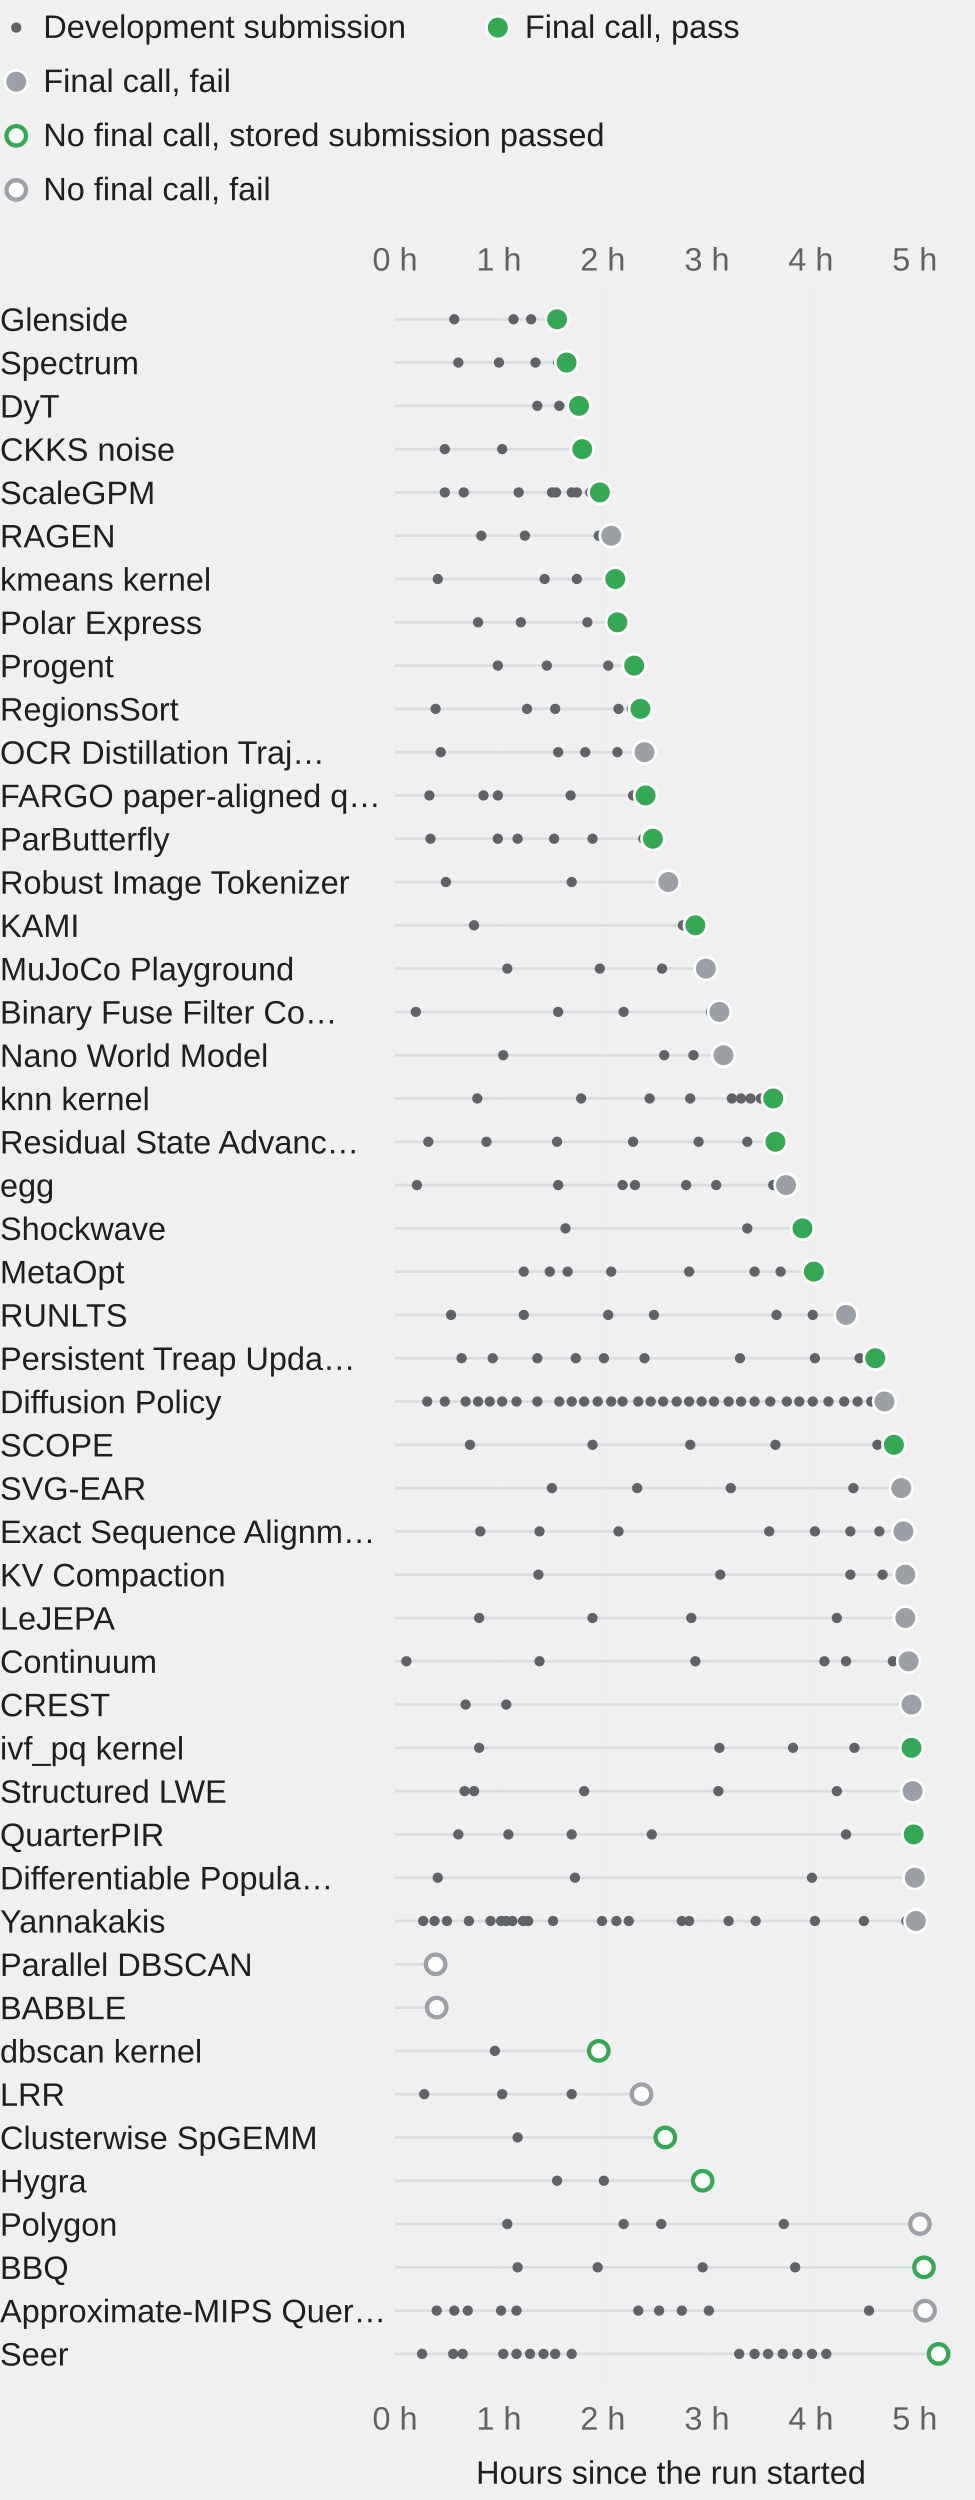
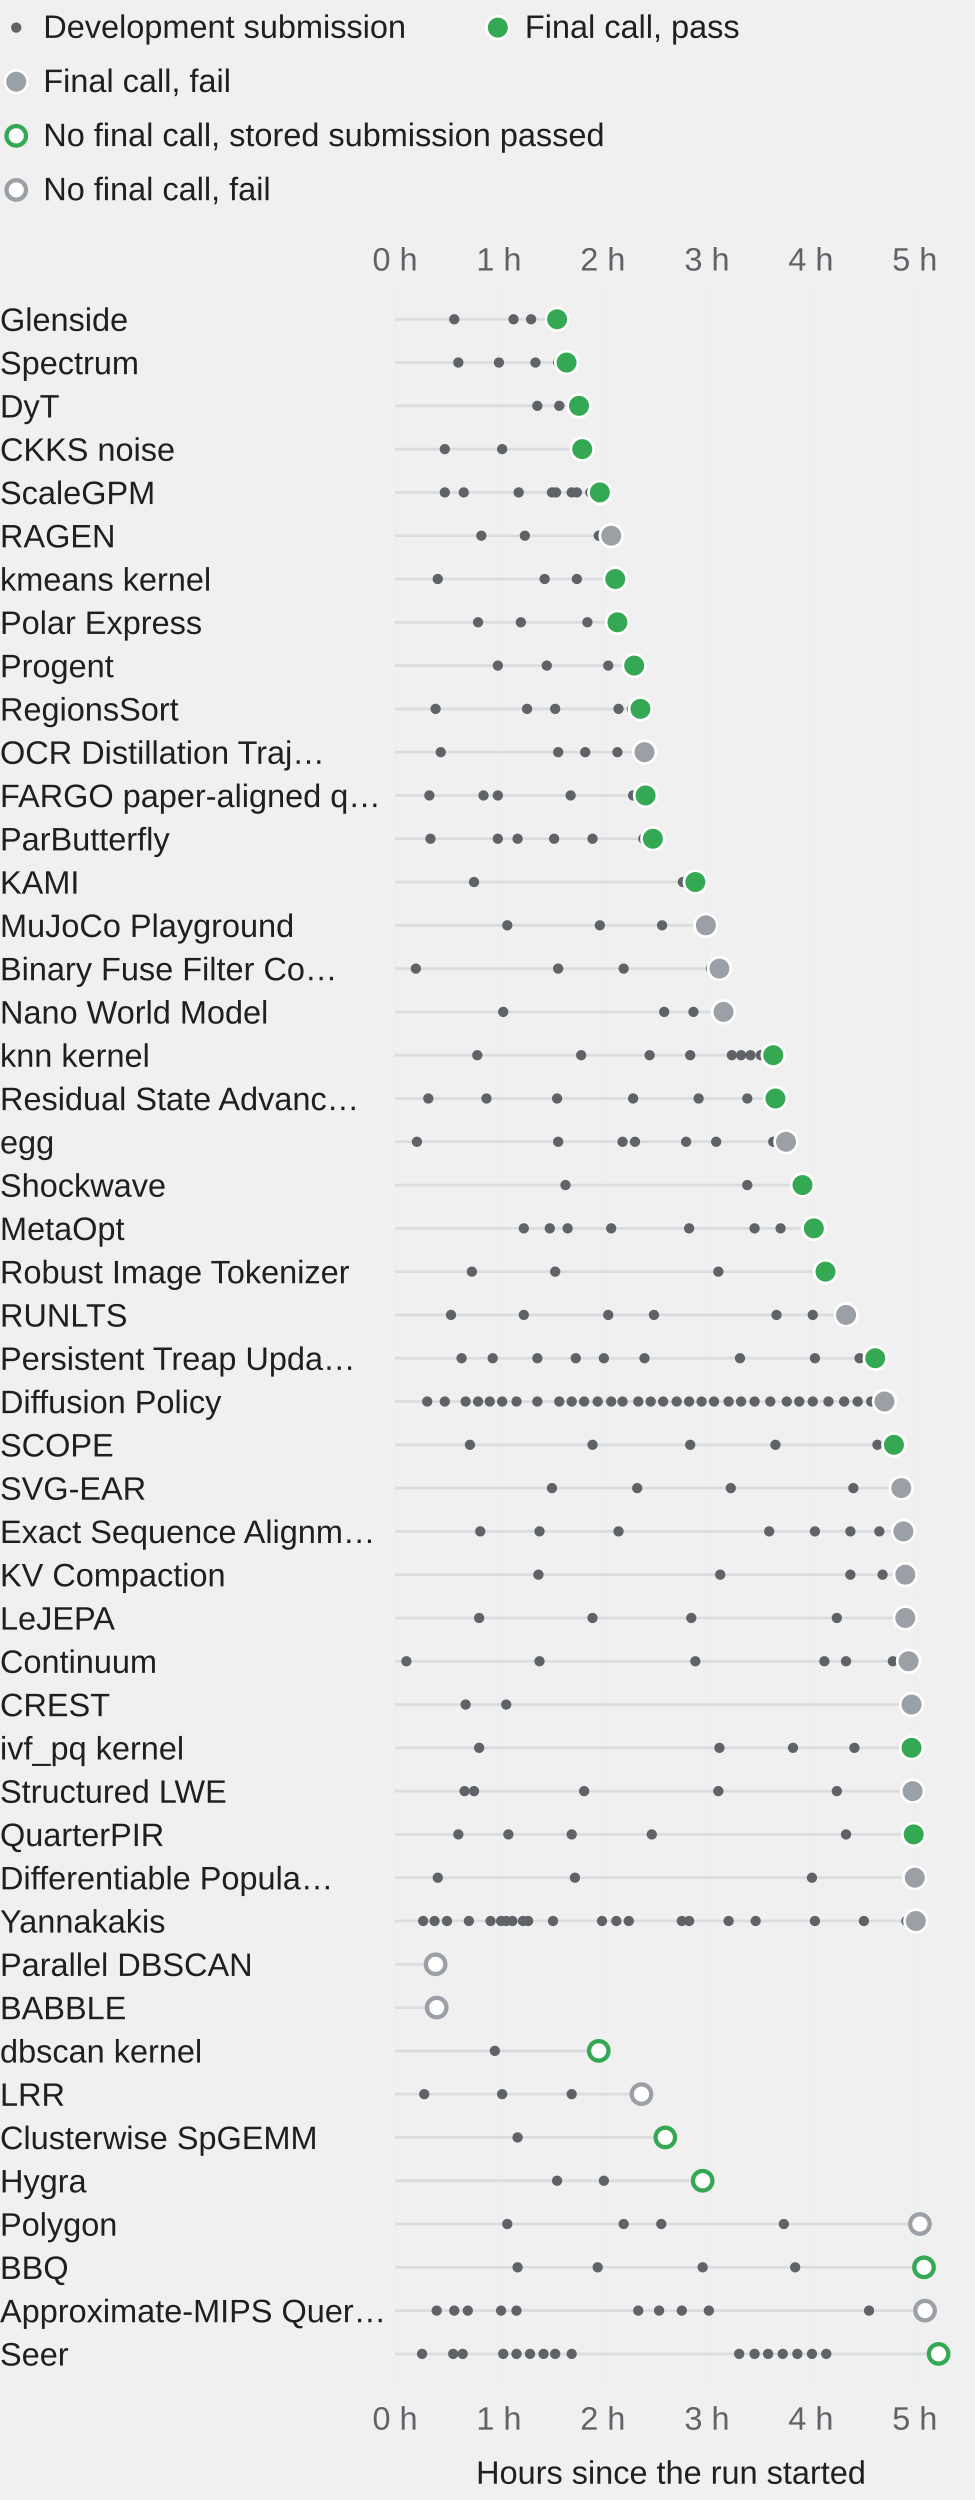
- <svg xmlns="http://www.w3.org/2000/svg" class="narrow" viewBox="0 0 360 924" font-family="'Hanken Grotesk', 'Helvetica Neue', Arial, sans-serif" role="img" aria-label="Gemini 4 Carbon, one row per task, by hour of the final call: Glenside: 4 development submissions, final call at 1.6 h, passes; Spectrum: 4 development submissions, final call at 1.6 h, passes; DyT: 2 development submissions, final call at 1.8 h, passes; CKKS noise: 3 development submissions, final call at 1.8 h, passes; ScaleGPM: 8 development submissions, final call at 2.0 h, passes; RAGEN: 3 development submissions, final call at 2.1 h, fails; kmeans kernel: 4 development submissions, final call at 2.1 h, passes; Polar Express: 4 development submissions, final call at 2.1 h, passes; Progent: 3 development submissions, final call at 2.3 h, passes; RegionsSort: 5 development submissions, final call at 2.4 h, passes; OCR Distillation Trajectory Sampling: 4 development submissions, final call at 2.4 h, fails; FARGO paper-aligned query core: 5 development submissions, final call at 2.4 h, passes; ParButterfly: 6 development submissions, final call at 2.5 h, passes; Robust Image Tokenizer: 2 development submissions, final call at 2.6 h, fails; KAMI: 2 development submissions, final call at 2.9 h, passes; MuJoCo Playground: 3 development submissions, final call at 3.0 h, fails; Binary Fuse Filter Construction and Lookup: 4 development submissions, final call at 3.1 h, fails; Nano World Model: 3 development submissions, final call at 3.2 h, fails; knn kernel: 9 development submissions, final call at 3.6 h, passes; Residual State Advancement: 6 development submissions, final call at 3.7 h, passes; egg: 7 development submissions, final call at 3.8 h, fails; Shockwave: 3 development submissions, final call at 3.9 h, passes; MetaOpt: 7 development submissions, final call at 4.0 h, passes; RUNLTS: 6 development submissions, final call at 4.3 h, fails; Persistent Treap Update Engine: 9 development submissions, final call at 4.6 h, passes; Diffusion Policy: 32 development submissions, final call at 4.7 h, fails; SCOPE: 5 development submissions, final call at 4.8 h, passes; SVG-EAR: 4 development submissions, final call at 4.9 h, fails; Exact Sequence Alignment: 7 development submissions, final call at 4.9 h, fails; KV Compaction: 4 development submissions, final call at 4.9 h, fails; LeJEPA: 4 development submissions, final call at 4.9 h, fails; Continuum: 6 development submissions, final call at 4.9 h, fails; CREST: 2 development submissions, final call at 5.0 h, fails; ivf_pq kernel: 4 development submissions, final call at 5.0 h, passes; Structured LWE: 6 development submissions, final call at 5.0 h, fails; QuarterPIR: 6 development submissions, final call at 5.0 h, passes; Differentiable Population Statistics: 3 development submissions, final call at 5.0 h, fails; Yannakakis: 21 development submissions, final call at 5.0 h, fails; Parallel DBSCAN: 0 development submissions, no final call, ended at 0.4 h, fails; BABBLE: 0 development submissions, no final call, ended at 0.4 h, fails; dbscan kernel: 1 development submissions, no final call, ended at 2.0 h, passes; LRR: 3 development submissions, no final call, ended at 2.4 h, fails; Clusterwise SpGEMM: 1 development submissions, no final call, ended at 2.6 h, passes; Hygra: 2 development submissions, no final call, ended at 3.0 h, passes; Polygon: 4 development submissions, no final call, ended at 5.0 h, fails; BBQ: 4 development submissions, no final call, ended at 5.1 h, passes; Approximate-MIPS Query Stopping: 10 development submissions, no final call, ended at 5.1 h, fails; Seer: 16 development submissions, no final call, ended at 5.2 h, passes.">
+ <svg xmlns="http://www.w3.org/2000/svg" class="narrow" viewBox="0 0 360 924" font-family="'Hanken Grotesk', 'Helvetica Neue', Arial, sans-serif" role="img" aria-label="Gemini 4 Carbon, one row per task, by hour of the final call: Glenside: 4 development submissions, final call at 1.6 h, passes; Spectrum: 4 development submissions, final call at 1.6 h, passes; DyT: 2 development submissions, final call at 1.8 h, passes; CKKS noise: 3 development submissions, final call at 1.8 h, passes; ScaleGPM: 8 development submissions, final call at 2.0 h, passes; RAGEN: 3 development submissions, final call at 2.1 h, fails; kmeans kernel: 4 development submissions, final call at 2.1 h, passes; Polar Express: 4 development submissions, final call at 2.1 h, passes; Progent: 3 development submissions, final call at 2.3 h, passes; RegionsSort: 5 development submissions, final call at 2.4 h, passes; OCR Distillation Trajectory Sampling: 4 development submissions, final call at 2.4 h, fails; FARGO paper-aligned query core: 5 development submissions, final call at 2.4 h, passes; ParButterfly: 6 development submissions, final call at 2.5 h, passes; KAMI: 2 development submissions, final call at 2.9 h, passes; MuJoCo Playground: 3 development submissions, final call at 3.0 h, fails; Binary Fuse Filter Construction and Lookup: 4 development submissions, final call at 3.1 h, fails; Nano World Model: 3 development submissions, final call at 3.2 h, fails; knn kernel: 9 development submissions, final call at 3.6 h, passes; Residual State Advancement: 6 development submissions, final call at 3.7 h, passes; egg: 7 development submissions, final call at 3.8 h, fails; Shockwave: 3 development submissions, final call at 3.9 h, passes; MetaOpt: 7 development submissions, final call at 4.0 h, passes; Robust Image Tokenizer: 3 development submissions, final call at 4.1 h, passes; RUNLTS: 6 development submissions, final call at 4.3 h, fails; Persistent Treap Update Engine: 9 development submissions, final call at 4.6 h, passes; Diffusion Policy: 32 development submissions, final call at 4.7 h, fails; SCOPE: 5 development submissions, final call at 4.8 h, passes; SVG-EAR: 4 development submissions, final call at 4.9 h, fails; Exact Sequence Alignment: 7 development submissions, final call at 4.9 h, fails; KV Compaction: 4 development submissions, final call at 4.9 h, fails; LeJEPA: 4 development submissions, final call at 4.9 h, fails; Continuum: 6 development submissions, final call at 4.9 h, fails; CREST: 2 development submissions, final call at 5.0 h, fails; ivf_pq kernel: 4 development submissions, final call at 5.0 h, passes; Structured LWE: 6 development submissions, final call at 5.0 h, fails; QuarterPIR: 6 development submissions, final call at 5.0 h, passes; Differentiable Population Statistics: 3 development submissions, final call at 5.0 h, fails; Yannakakis: 21 development submissions, final call at 5.0 h, fails; Parallel DBSCAN: 0 development submissions, no final call, ended at 0.4 h, fails; BABBLE: 0 development submissions, no final call, ended at 0.4 h, fails; dbscan kernel: 1 development submissions, no final call, ended at 2.0 h, passes; LRR: 3 development submissions, no final call, ended at 2.4 h, fails; Clusterwise SpGEMM: 1 development submissions, no final call, ended at 2.6 h, passes; Hygra: 2 development submissions, no final call, ended at 3.0 h, passes; Polygon: 4 development submissions, no final call, ended at 5.0 h, fails; BBQ: 4 development submissions, no final call, ended at 5.1 h, passes; Approximate-MIPS Query Stopping: 10 development submissions, no final call, ended at 5.1 h, fails; Seer: 16 development submissions, no final call, ended at 5.2 h, passes.">
  <circle cx="6.0" cy="10.2" r="1.9" fill="#5f6368" />
  <text x="16.0" y="14.0" font-size="12" font-weight="500" fill="#1f1f1f">Development submission</text>
  <circle cx="184.0" cy="10.2" r="4.2" fill="#34a853" stroke="#fff" stroke-width="1" />
  <text x="194.0" y="14.0" font-size="12" font-weight="500" fill="#1f1f1f">Final call, pass</text>
  <circle cx="6.0" cy="30.2" r="4.2" fill="#9aa0a6" stroke="#fff" stroke-width="1" />
  <text x="16.0" y="34.0" font-size="12" font-weight="500" fill="#1f1f1f">Final call, fail</text>
  <circle cx="6.0" cy="50.2" r="3.6" fill="#fff" stroke="#34a853" stroke-width="1.6" />
  <text x="16.0" y="54.0" font-size="12" font-weight="500" fill="#1f1f1f">No final call, stored submission passed</text>
  <circle cx="6.0" cy="70.2" r="3.6" fill="#fff" stroke="#9aa0a6" stroke-width="1.6" />
  <text x="16.0" y="74.0" font-size="12" font-weight="500" fill="#1f1f1f">No final call, fail</text>
  <line x1="146.0" x2="146.0" y1="106" y2="882" stroke="#eceff1" stroke-width="1" />
  <text x="146.0" y="100.0" font-size="12" font-weight="400" fill="#5f6368" text-anchor="middle">0 h</text>
  <text x="146.0" y="898.0" font-size="12" font-weight="400" fill="#5f6368" text-anchor="middle">0 h</text>
  <line x1="184.4" x2="184.4" y1="106" y2="882" stroke="#eceff1" stroke-width="1" />
  <text x="184.4" y="100.0" font-size="12" font-weight="400" fill="#5f6368" text-anchor="middle">1 h</text>
  <text x="184.4" y="898.0" font-size="12" font-weight="400" fill="#5f6368" text-anchor="middle">1 h</text>
  <line x1="222.8" x2="222.8" y1="106" y2="882" stroke="#eceff1" stroke-width="1" />
  <text x="222.8" y="100.0" font-size="12" font-weight="400" fill="#5f6368" text-anchor="middle">2 h</text>
  <text x="222.8" y="898.0" font-size="12" font-weight="400" fill="#5f6368" text-anchor="middle">2 h</text>
  <line x1="261.3" x2="261.3" y1="106" y2="882" stroke="#eceff1" stroke-width="1" />
  <text x="261.3" y="100.0" font-size="12" font-weight="400" fill="#5f6368" text-anchor="middle">3 h</text>
  <text x="261.3" y="898.0" font-size="12" font-weight="400" fill="#5f6368" text-anchor="middle">3 h</text>
  <line x1="299.7" x2="299.7" y1="106" y2="882" stroke="#eceff1" stroke-width="1" />
  <text x="299.7" y="100.0" font-size="12" font-weight="400" fill="#5f6368" text-anchor="middle">4 h</text>
  <text x="299.7" y="898.0" font-size="12" font-weight="400" fill="#5f6368" text-anchor="middle">4 h</text>
  <line x1="338.1" x2="338.1" y1="106" y2="882" stroke="#eceff1" stroke-width="1" />
  <text x="338.1" y="100.0" font-size="12" font-weight="400" fill="#5f6368" text-anchor="middle">5 h</text>
  <text x="338.1" y="898.0" font-size="12" font-weight="400" fill="#5f6368" text-anchor="middle">5 h</text>
  <text x="248.0" y="918.0" font-size="12" font-weight="500" fill="#1f1f1f" text-anchor="middle">Hours since the run started</text>
  <text x="0.0" y="122.3" font-size="12" font-weight="500" fill="#1f1f1f">Glenside</text>
  <line x1="146.0" x2="205.9" y1="118.0" y2="118.0" stroke="#dadce0" stroke-width="1" />
  <circle cx="167.9" cy="118.0" r="1.9" fill="#5f6368" />
  <circle cx="189.8" cy="118.0" r="1.9" fill="#5f6368" />
  <circle cx="196.3" cy="118.0" r="1.9" fill="#5f6368" />
  <circle cx="203.2" cy="118.0" r="1.9" fill="#5f6368" />
  <circle cx="205.9" cy="118.0" r="4.2" fill="#34a853" stroke="#fff" stroke-width="1" />
  <text x="0.0" y="138.3" font-size="12" font-weight="500" fill="#1f1f1f">Spectrum</text>
  <line x1="146.0" x2="209.4" y1="134.0" y2="134.0" stroke="#dadce0" stroke-width="1" />
  <circle cx="169.4" cy="134.0" r="1.9" fill="#5f6368" />
  <circle cx="184.4" cy="134.0" r="1.9" fill="#5f6368" />
  <circle cx="197.9" cy="134.0" r="1.9" fill="#5f6368" />
  <circle cx="206.3" cy="134.0" r="1.9" fill="#5f6368" />
  <circle cx="209.4" cy="134.0" r="4.2" fill="#34a853" stroke="#fff" stroke-width="1" />
  <text x="0.0" y="154.3" font-size="12" font-weight="500" fill="#1f1f1f">DyT</text>
  <line x1="146.0" x2="214.0" y1="150.0" y2="150.0" stroke="#dadce0" stroke-width="1" />
  <circle cx="198.6" cy="150.0" r="1.9" fill="#5f6368" />
  <circle cx="206.7" cy="150.0" r="1.9" fill="#5f6368" />
  <circle cx="214.0" cy="150.0" r="4.2" fill="#34a853" stroke="#fff" stroke-width="1" />
  <text x="0.0" y="170.3" font-size="12" font-weight="500" fill="#1f1f1f">CKKS noise</text>
  <line x1="146.0" x2="215.2" y1="166.0" y2="166.0" stroke="#dadce0" stroke-width="1" />
  <circle cx="164.4" cy="166.0" r="1.9" fill="#5f6368" />
  <circle cx="185.6" cy="166.0" r="1.9" fill="#5f6368" />
  <circle cx="212.8" cy="166.0" r="1.9" fill="#5f6368" />
  <circle cx="215.2" cy="166.0" r="4.2" fill="#34a853" stroke="#fff" stroke-width="1" />
  <text x="0.0" y="186.3" font-size="12" font-weight="500" fill="#1f1f1f">ScaleGPM</text>
  <line x1="146.0" x2="221.7" y1="182.0" y2="182.0" stroke="#dadce0" stroke-width="1" />
  <circle cx="164.4" cy="182.0" r="1.9" fill="#5f6368" />
  <circle cx="171.4" cy="182.0" r="1.9" fill="#5f6368" />
  <circle cx="191.7" cy="182.0" r="1.9" fill="#5f6368" />
  <circle cx="204.0" cy="182.0" r="1.9" fill="#5f6368" />
  <circle cx="205.5" cy="182.0" r="1.9" fill="#5f6368" />
  <circle cx="211.3" cy="182.0" r="1.9" fill="#5f6368" />
  <circle cx="213.2" cy="182.0" r="1.9" fill="#5f6368" />
  <circle cx="218.2" cy="182.0" r="1.9" fill="#5f6368" />
  <circle cx="221.7" cy="182.0" r="4.2" fill="#34a853" stroke="#fff" stroke-width="1" />
  <text x="0.0" y="202.3" font-size="12" font-weight="500" fill="#1f1f1f">RAGEN</text>
  <line x1="146.0" x2="225.9" y1="198.0" y2="198.0" stroke="#dadce0" stroke-width="1" />
  <circle cx="177.9" cy="198.0" r="1.9" fill="#5f6368" />
  <circle cx="194.0" cy="198.0" r="1.9" fill="#5f6368" />
  <circle cx="221.3" cy="198.0" r="1.9" fill="#5f6368" />
  <circle cx="225.9" cy="198.0" r="4.2" fill="#9aa0a6" stroke="#fff" stroke-width="1" />
  <text x="0.0" y="218.3" font-size="12" font-weight="500" fill="#1f1f1f">kmeans kernel</text>
  <line x1="146.0" x2="227.4" y1="214.0" y2="214.0" stroke="#dadce0" stroke-width="1" />
  <circle cx="161.8" cy="214.0" r="1.9" fill="#5f6368" />
  <circle cx="201.3" cy="214.0" r="1.9" fill="#5f6368" />
  <circle cx="213.2" cy="214.0" r="1.9" fill="#5f6368" />
  <circle cx="225.1" cy="214.0" r="1.9" fill="#5f6368" />
  <circle cx="227.4" cy="214.0" r="4.2" fill="#34a853" stroke="#fff" stroke-width="1" />
  <text x="0.0" y="234.3" font-size="12" font-weight="500" fill="#1f1f1f">Polar Express</text>
  <line x1="146.0" x2="228.2" y1="230.0" y2="230.0" stroke="#dadce0" stroke-width="1" />
  <circle cx="176.7" cy="230.0" r="1.9" fill="#5f6368" />
  <circle cx="192.5" cy="230.0" r="1.9" fill="#5f6368" />
  <circle cx="217.1" cy="230.0" r="1.9" fill="#5f6368" />
  <circle cx="226.7" cy="230.0" r="1.9" fill="#5f6368" />
  <circle cx="228.2" cy="230.0" r="4.2" fill="#34a853" stroke="#fff" stroke-width="1" />
  <text x="0.0" y="250.3" font-size="12" font-weight="500" fill="#1f1f1f">Progent</text>
  <line x1="146.0" x2="234.4" y1="246.0" y2="246.0" stroke="#dadce0" stroke-width="1" />
  <circle cx="184.0" cy="246.0" r="1.9" fill="#5f6368" />
  <circle cx="202.1" cy="246.0" r="1.9" fill="#5f6368" />
  <circle cx="224.8" cy="246.0" r="1.9" fill="#5f6368" />
  <circle cx="234.4" cy="246.0" r="4.2" fill="#34a853" stroke="#fff" stroke-width="1" />
  <text x="0.0" y="266.3" font-size="12" font-weight="500" fill="#1f1f1f">RegionsSort</text>
  <line x1="146.0" x2="236.7" y1="262.0" y2="262.0" stroke="#dadce0" stroke-width="1" />
  <circle cx="161.0" cy="262.0" r="1.9" fill="#5f6368" />
  <circle cx="194.8" cy="262.0" r="1.9" fill="#5f6368" />
  <circle cx="205.2" cy="262.0" r="1.9" fill="#5f6368" />
  <circle cx="228.6" cy="262.0" r="1.9" fill="#5f6368" />
  <circle cx="233.6" cy="262.0" r="1.9" fill="#5f6368" />
  <circle cx="236.7" cy="262.0" r="4.2" fill="#34a853" stroke="#fff" stroke-width="1" />
  <text x="0.0" y="282.3" font-size="12" font-weight="500" fill="#1f1f1f">OCR Distillation Traj…</text>
  <line x1="146.0" x2="238.2" y1="278.0" y2="278.0" stroke="#dadce0" stroke-width="1" />
  <circle cx="162.9" cy="278.0" r="1.9" fill="#5f6368" />
  <circle cx="206.3" cy="278.0" r="1.9" fill="#5f6368" />
  <circle cx="216.3" cy="278.0" r="1.9" fill="#5f6368" />
  <circle cx="228.2" cy="278.0" r="1.9" fill="#5f6368" />
  <circle cx="238.2" cy="278.0" r="4.2" fill="#9aa0a6" stroke="#fff" stroke-width="1" />
  <text x="0.0" y="298.3" font-size="12" font-weight="500" fill="#1f1f1f">FARGO paper-aligned q…</text>
  <line x1="146.0" x2="238.6" y1="294.0" y2="294.0" stroke="#dadce0" stroke-width="1" />
  <circle cx="158.7" cy="294.0" r="1.9" fill="#5f6368" />
  <circle cx="178.7" cy="294.0" r="1.9" fill="#5f6368" />
  <circle cx="184.0" cy="294.0" r="1.9" fill="#5f6368" />
  <circle cx="210.9" cy="294.0" r="1.9" fill="#5f6368" />
  <circle cx="234.0" cy="294.0" r="1.9" fill="#5f6368" />
  <circle cx="238.6" cy="294.0" r="4.2" fill="#34a853" stroke="#fff" stroke-width="1" />
  <text x="0.0" y="314.3" font-size="12" font-weight="500" fill="#1f1f1f">ParButterfly</text>
  <line x1="146.0" x2="241.3" y1="310.0" y2="310.0" stroke="#dadce0" stroke-width="1" />
  <circle cx="159.1" cy="310.0" r="1.9" fill="#5f6368" />
  <circle cx="184.0" cy="310.0" r="1.9" fill="#5f6368" />
  <circle cx="191.3" cy="310.0" r="1.9" fill="#5f6368" />
  <circle cx="204.8" cy="310.0" r="1.9" fill="#5f6368" />
  <circle cx="219.0" cy="310.0" r="1.9" fill="#5f6368" />
  <circle cx="237.8" cy="310.0" r="1.9" fill="#5f6368" />
  <circle cx="241.3" cy="310.0" r="4.2" fill="#34a853" stroke="#fff" stroke-width="1" />
-   <text x="0.0" y="330.3" font-size="12" font-weight="500" fill="#1f1f1f">Robust Image Tokenizer</text>
-   <line x1="146.0" x2="247.0" y1="326.0" y2="326.0" stroke="#dadce0" stroke-width="1" />
-   <circle cx="164.8" cy="326.0" r="1.9" fill="#5f6368" />
-   <circle cx="211.3" cy="326.0" r="1.9" fill="#5f6368" />
-   <circle cx="247.0" cy="326.0" r="4.2" fill="#9aa0a6" stroke="#fff" stroke-width="1" />
-   <text x="0.0" y="346.3" font-size="12" font-weight="500" fill="#1f1f1f">KAMI</text>
-   <line x1="146.0" x2="257.0" y1="342.0" y2="342.0" stroke="#dadce0" stroke-width="1" />
-   <circle cx="175.2" cy="342.0" r="1.9" fill="#5f6368" />
-   <circle cx="252.4" cy="342.0" r="1.9" fill="#5f6368" />
-   <circle cx="257.0" cy="342.0" r="4.2" fill="#34a853" stroke="#fff" stroke-width="1" />
-   <text x="0.0" y="362.3" font-size="12" font-weight="500" fill="#1f1f1f">MuJoCo Playground</text>
-   <line x1="146.0" x2="260.9" y1="358.0" y2="358.0" stroke="#dadce0" stroke-width="1" />
-   <circle cx="187.5" cy="358.0" r="1.9" fill="#5f6368" />
-   <circle cx="221.7" cy="358.0" r="1.9" fill="#5f6368" />
-   <circle cx="244.7" cy="358.0" r="1.9" fill="#5f6368" />
-   <circle cx="260.9" cy="358.0" r="4.2" fill="#9aa0a6" stroke="#fff" stroke-width="1" />
-   <text x="0.0" y="378.3" font-size="12" font-weight="500" fill="#1f1f1f">Binary Fuse Filter Co…</text>
-   <line x1="146.0" x2="265.9" y1="374.0" y2="374.0" stroke="#dadce0" stroke-width="1" />
-   <circle cx="153.7" cy="374.0" r="1.9" fill="#5f6368" />
-   <circle cx="206.3" cy="374.0" r="1.9" fill="#5f6368" />
-   <circle cx="230.5" cy="374.0" r="1.9" fill="#5f6368" />
-   <circle cx="262.8" cy="374.0" r="1.9" fill="#5f6368" />
-   <circle cx="265.9" cy="374.0" r="4.2" fill="#9aa0a6" stroke="#fff" stroke-width="1" />
-   <text x="0.0" y="394.3" font-size="12" font-weight="500" fill="#1f1f1f">Nano World Model</text>
-   <line x1="146.0" x2="267.4" y1="390.0" y2="390.0" stroke="#dadce0" stroke-width="1" />
-   <circle cx="186.0" cy="390.0" r="1.9" fill="#5f6368" />
-   <circle cx="245.5" cy="390.0" r="1.9" fill="#5f6368" />
-   <circle cx="256.3" cy="390.0" r="1.9" fill="#5f6368" />
-   <circle cx="267.4" cy="390.0" r="4.2" fill="#9aa0a6" stroke="#fff" stroke-width="1" />
-   <text x="0.0" y="410.3" font-size="12" font-weight="500" fill="#1f1f1f">knn kernel</text>
-   <line x1="146.0" x2="285.8" y1="406.0" y2="406.0" stroke="#dadce0" stroke-width="1" />
-   <circle cx="176.4" cy="406.0" r="1.9" fill="#5f6368" />
-   <circle cx="214.8" cy="406.0" r="1.9" fill="#5f6368" />
-   <circle cx="240.1" cy="406.0" r="1.9" fill="#5f6368" />
-   <circle cx="255.1" cy="406.0" r="1.9" fill="#5f6368" />
-   <circle cx="270.5" cy="406.0" r="1.9" fill="#5f6368" />
-   <circle cx="273.9" cy="406.0" r="1.9" fill="#5f6368" />
-   <circle cx="277.4" cy="406.0" r="1.9" fill="#5f6368" />
-   <circle cx="281.2" cy="406.0" r="1.9" fill="#5f6368" />
-   <circle cx="282.0" cy="406.0" r="1.9" fill="#5f6368" />
-   <circle cx="285.8" cy="406.0" r="4.2" fill="#34a853" stroke="#fff" stroke-width="1" />
-   <text x="0.0" y="426.3" font-size="12" font-weight="500" fill="#1f1f1f">Residual State Advanc…</text>
-   <line x1="146.0" x2="286.6" y1="422.0" y2="422.0" stroke="#dadce0" stroke-width="1" />
-   <circle cx="158.3" cy="422.0" r="1.9" fill="#5f6368" />
-   <circle cx="179.8" cy="422.0" r="1.9" fill="#5f6368" />
-   <circle cx="205.9" cy="422.0" r="1.9" fill="#5f6368" />
-   <circle cx="234.0" cy="422.0" r="1.9" fill="#5f6368" />
-   <circle cx="258.2" cy="422.0" r="1.9" fill="#5f6368" />
-   <circle cx="276.2" cy="422.0" r="1.9" fill="#5f6368" />
-   <circle cx="286.6" cy="422.0" r="4.2" fill="#34a853" stroke="#fff" stroke-width="1" />
-   <text x="0.0" y="442.3" font-size="12" font-weight="500" fill="#1f1f1f">egg</text>
-   <line x1="146.0" x2="290.5" y1="438.0" y2="438.0" stroke="#dadce0" stroke-width="1" />
-   <circle cx="154.1" cy="438.0" r="1.9" fill="#5f6368" />
-   <circle cx="206.3" cy="438.0" r="1.9" fill="#5f6368" />
-   <circle cx="230.1" cy="438.0" r="1.9" fill="#5f6368" />
-   <circle cx="234.7" cy="438.0" r="1.9" fill="#5f6368" />
-   <circle cx="253.6" cy="438.0" r="1.9" fill="#5f6368" />
-   <circle cx="264.7" cy="438.0" r="1.9" fill="#5f6368" />
-   <circle cx="285.8" cy="438.0" r="1.9" fill="#5f6368" />
-   <circle cx="290.5" cy="438.0" r="4.2" fill="#9aa0a6" stroke="#fff" stroke-width="1" />
-   <text x="0.0" y="458.3" font-size="12" font-weight="500" fill="#1f1f1f">Shockwave</text>
-   <line x1="146.0" x2="296.6" y1="454.0" y2="454.0" stroke="#dadce0" stroke-width="1" />
-   <circle cx="209.0" cy="454.0" r="1.9" fill="#5f6368" />
-   <circle cx="276.2" cy="454.0" r="1.9" fill="#5f6368" />
-   <circle cx="294.3" cy="454.0" r="1.9" fill="#5f6368" />
-   <circle cx="296.6" cy="454.0" r="4.2" fill="#34a853" stroke="#fff" stroke-width="1" />
-   <text x="0.0" y="474.3" font-size="12" font-weight="500" fill="#1f1f1f">MetaOpt</text>
-   <line x1="146.0" x2="300.8" y1="470.0" y2="470.0" stroke="#dadce0" stroke-width="1" />
-   <circle cx="193.6" cy="470.0" r="1.9" fill="#5f6368" />
-   <circle cx="203.2" cy="470.0" r="1.9" fill="#5f6368" />
-   <circle cx="209.8" cy="470.0" r="1.9" fill="#5f6368" />
-   <circle cx="225.9" cy="470.0" r="1.9" fill="#5f6368" />
-   <circle cx="254.7" cy="470.0" r="1.9" fill="#5f6368" />
-   <circle cx="278.9" cy="470.0" r="1.9" fill="#5f6368" />
-   <circle cx="288.5" cy="470.0" r="1.9" fill="#5f6368" />
-   <circle cx="300.8" cy="470.0" r="4.2" fill="#34a853" stroke="#fff" stroke-width="1" />
+   <text x="0.0" y="330.3" font-size="12" font-weight="500" fill="#1f1f1f">KAMI</text>
+   <line x1="146.0" x2="257.0" y1="326.0" y2="326.0" stroke="#dadce0" stroke-width="1" />
+   <circle cx="175.2" cy="326.0" r="1.9" fill="#5f6368" />
+   <circle cx="252.4" cy="326.0" r="1.9" fill="#5f6368" />
+   <circle cx="257.0" cy="326.0" r="4.2" fill="#34a853" stroke="#fff" stroke-width="1" />
+   <text x="0.0" y="346.3" font-size="12" font-weight="500" fill="#1f1f1f">MuJoCo Playground</text>
+   <line x1="146.0" x2="260.9" y1="342.0" y2="342.0" stroke="#dadce0" stroke-width="1" />
+   <circle cx="187.5" cy="342.0" r="1.9" fill="#5f6368" />
+   <circle cx="221.7" cy="342.0" r="1.9" fill="#5f6368" />
+   <circle cx="244.7" cy="342.0" r="1.9" fill="#5f6368" />
+   <circle cx="260.9" cy="342.0" r="4.2" fill="#9aa0a6" stroke="#fff" stroke-width="1" />
+   <text x="0.0" y="362.3" font-size="12" font-weight="500" fill="#1f1f1f">Binary Fuse Filter Co…</text>
+   <line x1="146.0" x2="265.9" y1="358.0" y2="358.0" stroke="#dadce0" stroke-width="1" />
+   <circle cx="153.7" cy="358.0" r="1.9" fill="#5f6368" />
+   <circle cx="206.3" cy="358.0" r="1.9" fill="#5f6368" />
+   <circle cx="230.5" cy="358.0" r="1.9" fill="#5f6368" />
+   <circle cx="262.8" cy="358.0" r="1.9" fill="#5f6368" />
+   <circle cx="265.9" cy="358.0" r="4.2" fill="#9aa0a6" stroke="#fff" stroke-width="1" />
+   <text x="0.0" y="378.3" font-size="12" font-weight="500" fill="#1f1f1f">Nano World Model</text>
+   <line x1="146.0" x2="267.4" y1="374.0" y2="374.0" stroke="#dadce0" stroke-width="1" />
+   <circle cx="186.0" cy="374.0" r="1.9" fill="#5f6368" />
+   <circle cx="245.5" cy="374.0" r="1.9" fill="#5f6368" />
+   <circle cx="256.3" cy="374.0" r="1.9" fill="#5f6368" />
+   <circle cx="267.4" cy="374.0" r="4.2" fill="#9aa0a6" stroke="#fff" stroke-width="1" />
+   <text x="0.0" y="394.3" font-size="12" font-weight="500" fill="#1f1f1f">knn kernel</text>
+   <line x1="146.0" x2="285.8" y1="390.0" y2="390.0" stroke="#dadce0" stroke-width="1" />
+   <circle cx="176.4" cy="390.0" r="1.9" fill="#5f6368" />
+   <circle cx="214.8" cy="390.0" r="1.9" fill="#5f6368" />
+   <circle cx="240.1" cy="390.0" r="1.9" fill="#5f6368" />
+   <circle cx="255.1" cy="390.0" r="1.9" fill="#5f6368" />
+   <circle cx="270.5" cy="390.0" r="1.9" fill="#5f6368" />
+   <circle cx="273.9" cy="390.0" r="1.9" fill="#5f6368" />
+   <circle cx="277.4" cy="390.0" r="1.9" fill="#5f6368" />
+   <circle cx="281.2" cy="390.0" r="1.9" fill="#5f6368" />
+   <circle cx="282.0" cy="390.0" r="1.9" fill="#5f6368" />
+   <circle cx="285.8" cy="390.0" r="4.2" fill="#34a853" stroke="#fff" stroke-width="1" />
+   <text x="0.0" y="410.3" font-size="12" font-weight="500" fill="#1f1f1f">Residual State Advanc…</text>
+   <line x1="146.0" x2="286.6" y1="406.0" y2="406.0" stroke="#dadce0" stroke-width="1" />
+   <circle cx="158.3" cy="406.0" r="1.9" fill="#5f6368" />
+   <circle cx="179.8" cy="406.0" r="1.9" fill="#5f6368" />
+   <circle cx="205.9" cy="406.0" r="1.9" fill="#5f6368" />
+   <circle cx="234.0" cy="406.0" r="1.9" fill="#5f6368" />
+   <circle cx="258.2" cy="406.0" r="1.9" fill="#5f6368" />
+   <circle cx="276.2" cy="406.0" r="1.9" fill="#5f6368" />
+   <circle cx="286.6" cy="406.0" r="4.2" fill="#34a853" stroke="#fff" stroke-width="1" />
+   <text x="0.0" y="426.3" font-size="12" font-weight="500" fill="#1f1f1f">egg</text>
+   <line x1="146.0" x2="290.5" y1="422.0" y2="422.0" stroke="#dadce0" stroke-width="1" />
+   <circle cx="154.1" cy="422.0" r="1.9" fill="#5f6368" />
+   <circle cx="206.3" cy="422.0" r="1.9" fill="#5f6368" />
+   <circle cx="230.1" cy="422.0" r="1.9" fill="#5f6368" />
+   <circle cx="234.7" cy="422.0" r="1.9" fill="#5f6368" />
+   <circle cx="253.6" cy="422.0" r="1.9" fill="#5f6368" />
+   <circle cx="264.7" cy="422.0" r="1.9" fill="#5f6368" />
+   <circle cx="285.8" cy="422.0" r="1.9" fill="#5f6368" />
+   <circle cx="290.5" cy="422.0" r="4.2" fill="#9aa0a6" stroke="#fff" stroke-width="1" />
+   <text x="0.0" y="442.3" font-size="12" font-weight="500" fill="#1f1f1f">Shockwave</text>
+   <line x1="146.0" x2="296.6" y1="438.0" y2="438.0" stroke="#dadce0" stroke-width="1" />
+   <circle cx="209.0" cy="438.0" r="1.9" fill="#5f6368" />
+   <circle cx="276.2" cy="438.0" r="1.9" fill="#5f6368" />
+   <circle cx="294.3" cy="438.0" r="1.9" fill="#5f6368" />
+   <circle cx="296.6" cy="438.0" r="4.2" fill="#34a853" stroke="#fff" stroke-width="1" />
+   <text x="0.0" y="458.3" font-size="12" font-weight="500" fill="#1f1f1f">MetaOpt</text>
+   <line x1="146.0" x2="300.8" y1="454.0" y2="454.0" stroke="#dadce0" stroke-width="1" />
+   <circle cx="193.6" cy="454.0" r="1.9" fill="#5f6368" />
+   <circle cx="203.2" cy="454.0" r="1.9" fill="#5f6368" />
+   <circle cx="209.8" cy="454.0" r="1.9" fill="#5f6368" />
+   <circle cx="225.9" cy="454.0" r="1.9" fill="#5f6368" />
+   <circle cx="254.7" cy="454.0" r="1.9" fill="#5f6368" />
+   <circle cx="278.9" cy="454.0" r="1.9" fill="#5f6368" />
+   <circle cx="288.5" cy="454.0" r="1.9" fill="#5f6368" />
+   <circle cx="300.8" cy="454.0" r="4.2" fill="#34a853" stroke="#fff" stroke-width="1" />
+   <text x="0.0" y="474.3" font-size="12" font-weight="500" fill="#1f1f1f">Robust Image Tokenizer</text>
+   <line x1="146.0" x2="305.1" y1="470.0" y2="470.0" stroke="#dadce0" stroke-width="1" />
+   <circle cx="174.4" cy="470.0" r="1.9" fill="#5f6368" />
+   <circle cx="205.2" cy="470.0" r="1.9" fill="#5f6368" />
+   <circle cx="265.5" cy="470.0" r="1.9" fill="#5f6368" />
+   <circle cx="305.1" cy="470.0" r="4.2" fill="#34a853" stroke="#fff" stroke-width="1" />
  <text x="0.0" y="490.3" font-size="12" font-weight="500" fill="#1f1f1f">RUNLTS</text>
  <line x1="146.0" x2="312.7" y1="486.0" y2="486.0" stroke="#dadce0" stroke-width="1" />
  <circle cx="166.7" cy="486.0" r="1.9" fill="#5f6368" />
  <circle cx="193.6" cy="486.0" r="1.9" fill="#5f6368" />
  <circle cx="224.8" cy="486.0" r="1.9" fill="#5f6368" />
  <circle cx="241.7" cy="486.0" r="1.9" fill="#5f6368" />
  <circle cx="287.0" cy="486.0" r="1.9" fill="#5f6368" />
  <circle cx="300.4" cy="486.0" r="1.9" fill="#5f6368" />
  <circle cx="312.7" cy="486.0" r="4.2" fill="#9aa0a6" stroke="#fff" stroke-width="1" />
  <text x="0.0" y="506.3" font-size="12" font-weight="500" fill="#1f1f1f">Persistent Treap Upda…</text>
  <line x1="146.0" x2="323.5" y1="502.0" y2="502.0" stroke="#dadce0" stroke-width="1" />
  <circle cx="170.6" cy="502.0" r="1.9" fill="#5f6368" />
  <circle cx="182.1" cy="502.0" r="1.9" fill="#5f6368" />
  <circle cx="198.6" cy="502.0" r="1.9" fill="#5f6368" />
  <circle cx="212.8" cy="502.0" r="1.9" fill="#5f6368" />
  <circle cx="223.2" cy="502.0" r="1.9" fill="#5f6368" />
  <circle cx="238.2" cy="502.0" r="1.9" fill="#5f6368" />
  <circle cx="273.5" cy="502.0" r="1.9" fill="#5f6368" />
  <circle cx="301.2" cy="502.0" r="1.9" fill="#5f6368" />
  <circle cx="317.7" cy="502.0" r="1.9" fill="#5f6368" />
  <circle cx="323.5" cy="502.0" r="4.2" fill="#34a853" stroke="#fff" stroke-width="1" />
  <text x="0.0" y="522.3" font-size="12" font-weight="500" fill="#1f1f1f">Diffusion Policy</text>
  <line x1="146.0" x2="326.9" y1="518.0" y2="518.0" stroke="#dadce0" stroke-width="1" />
  <circle cx="157.9" cy="518.0" r="1.9" fill="#5f6368" />
  <circle cx="164.4" cy="518.0" r="1.9" fill="#5f6368" />
  <circle cx="172.1" cy="518.0" r="1.9" fill="#5f6368" />
  <circle cx="176.7" cy="518.0" r="1.9" fill="#5f6368" />
  <circle cx="181.0" cy="518.0" r="1.9" fill="#5f6368" />
  <circle cx="185.6" cy="518.0" r="1.9" fill="#5f6368" />
  <circle cx="190.9" cy="518.0" r="1.9" fill="#5f6368" />
  <circle cx="198.6" cy="518.0" r="1.9" fill="#5f6368" />
  <circle cx="206.7" cy="518.0" r="1.9" fill="#5f6368" />
  <circle cx="211.3" cy="518.0" r="1.9" fill="#5f6368" />
  <circle cx="215.9" cy="518.0" r="1.9" fill="#5f6368" />
  <circle cx="220.9" cy="518.0" r="1.9" fill="#5f6368" />
  <circle cx="225.9" cy="518.0" r="1.9" fill="#5f6368" />
  <circle cx="230.1" cy="518.0" r="1.9" fill="#5f6368" />
  <circle cx="235.9" cy="518.0" r="1.9" fill="#5f6368" />
  <circle cx="240.5" cy="518.0" r="1.9" fill="#5f6368" />
  <circle cx="245.1" cy="518.0" r="1.9" fill="#5f6368" />
  <circle cx="250.1" cy="518.0" r="1.9" fill="#5f6368" />
  <circle cx="254.7" cy="518.0" r="1.9" fill="#5f6368" />
  <circle cx="259.3" cy="518.0" r="1.9" fill="#5f6368" />
  <circle cx="263.9" cy="518.0" r="1.9" fill="#5f6368" />
  <circle cx="269.3" cy="518.0" r="1.9" fill="#5f6368" />
  <circle cx="273.9" cy="518.0" r="1.9" fill="#5f6368" />
  <circle cx="278.9" cy="518.0" r="1.9" fill="#5f6368" />
  <circle cx="284.7" cy="518.0" r="1.9" fill="#5f6368" />
  <circle cx="290.8" cy="518.0" r="1.9" fill="#5f6368" />
  <circle cx="295.4" cy="518.0" r="1.9" fill="#5f6368" />
  <circle cx="300.4" cy="518.0" r="1.9" fill="#5f6368" />
  <circle cx="306.2" cy="518.0" r="1.9" fill="#5f6368" />
  <circle cx="312.0" cy="518.0" r="1.9" fill="#5f6368" />
  <circle cx="317.0" cy="518.0" r="1.9" fill="#5f6368" />
  <circle cx="322.0" cy="518.0" r="1.9" fill="#5f6368" />
  <circle cx="326.9" cy="518.0" r="4.2" fill="#9aa0a6" stroke="#fff" stroke-width="1" />
  <text x="0.0" y="538.3" font-size="12" font-weight="500" fill="#1f1f1f">SCOPE</text>
  <line x1="146.0" x2="330.4" y1="534.0" y2="534.0" stroke="#dadce0" stroke-width="1" />
  <circle cx="173.7" cy="534.0" r="1.9" fill="#5f6368" />
  <circle cx="219.0" cy="534.0" r="1.9" fill="#5f6368" />
  <circle cx="255.1" cy="534.0" r="1.9" fill="#5f6368" />
  <circle cx="286.6" cy="534.0" r="1.9" fill="#5f6368" />
  <circle cx="324.3" cy="534.0" r="1.9" fill="#5f6368" />
  <circle cx="330.4" cy="534.0" r="4.2" fill="#34a853" stroke="#fff" stroke-width="1" />
  <text x="0.0" y="554.3" font-size="12" font-weight="500" fill="#1f1f1f">SVG-EAR</text>
  <line x1="146.0" x2="333.1" y1="550.0" y2="550.0" stroke="#dadce0" stroke-width="1" />
  <circle cx="204.0" cy="550.0" r="1.9" fill="#5f6368" />
  <circle cx="235.5" cy="550.0" r="1.9" fill="#5f6368" />
  <circle cx="270.1" cy="550.0" r="1.9" fill="#5f6368" />
  <circle cx="315.4" cy="550.0" r="1.9" fill="#5f6368" />
  <circle cx="333.1" cy="550.0" r="4.2" fill="#9aa0a6" stroke="#fff" stroke-width="1" />
  <text x="0.0" y="570.3" font-size="12" font-weight="500" fill="#1f1f1f">Exact Sequence Alignm…</text>
  <line x1="146.0" x2="333.9" y1="566.0" y2="566.0" stroke="#dadce0" stroke-width="1" />
  <circle cx="177.5" cy="566.0" r="1.9" fill="#5f6368" />
  <circle cx="199.4" cy="566.0" r="1.9" fill="#5f6368" />
  <circle cx="228.6" cy="566.0" r="1.9" fill="#5f6368" />
  <circle cx="284.3" cy="566.0" r="1.9" fill="#5f6368" />
  <circle cx="301.2" cy="566.0" r="1.9" fill="#5f6368" />
  <circle cx="314.3" cy="566.0" r="1.9" fill="#5f6368" />
  <circle cx="325.0" cy="566.0" r="1.9" fill="#5f6368" />
  <circle cx="333.9" cy="566.0" r="4.2" fill="#9aa0a6" stroke="#fff" stroke-width="1" />
  <text x="0.0" y="586.3" font-size="12" font-weight="500" fill="#1f1f1f">KV Compaction</text>
  <line x1="146.0" x2="334.6" y1="582.0" y2="582.0" stroke="#dadce0" stroke-width="1" />
  <circle cx="199.0" cy="582.0" r="1.9" fill="#5f6368" />
  <circle cx="266.2" cy="582.0" r="1.9" fill="#5f6368" />
  <circle cx="314.3" cy="582.0" r="1.9" fill="#5f6368" />
  <circle cx="326.2" cy="582.0" r="1.9" fill="#5f6368" />
  <circle cx="334.6" cy="582.0" r="4.2" fill="#9aa0a6" stroke="#fff" stroke-width="1" />
  <text x="0.0" y="602.3" font-size="12" font-weight="500" fill="#1f1f1f">LeJEPA</text>
  <line x1="146.0" x2="334.6" y1="598.0" y2="598.0" stroke="#dadce0" stroke-width="1" />
  <circle cx="177.1" cy="598.0" r="1.9" fill="#5f6368" />
  <circle cx="219.0" cy="598.0" r="1.9" fill="#5f6368" />
  <circle cx="255.5" cy="598.0" r="1.9" fill="#5f6368" />
  <circle cx="309.3" cy="598.0" r="1.9" fill="#5f6368" />
  <circle cx="334.6" cy="598.0" r="4.2" fill="#9aa0a6" stroke="#fff" stroke-width="1" />
  <text x="0.0" y="618.3" font-size="12" font-weight="500" fill="#1f1f1f">Continuum</text>
  <line x1="146.0" x2="335.8" y1="614.0" y2="614.0" stroke="#dadce0" stroke-width="1" />
  <circle cx="150.2" cy="614.0" r="1.9" fill="#5f6368" />
  <circle cx="199.4" cy="614.0" r="1.9" fill="#5f6368" />
  <circle cx="257.0" cy="614.0" r="1.9" fill="#5f6368" />
  <circle cx="304.7" cy="614.0" r="1.9" fill="#5f6368" />
  <circle cx="312.7" cy="614.0" r="1.9" fill="#5f6368" />
  <circle cx="330.0" cy="614.0" r="1.9" fill="#5f6368" />
  <circle cx="335.8" cy="614.0" r="4.2" fill="#9aa0a6" stroke="#fff" stroke-width="1" />
  <text x="0.0" y="634.3" font-size="12" font-weight="500" fill="#1f1f1f">CREST</text>
  <line x1="146.0" x2="336.9" y1="630.0" y2="630.0" stroke="#dadce0" stroke-width="1" />
  <circle cx="172.1" cy="630.0" r="1.9" fill="#5f6368" />
  <circle cx="187.1" cy="630.0" r="1.9" fill="#5f6368" />
  <circle cx="336.9" cy="630.0" r="4.2" fill="#9aa0a6" stroke="#fff" stroke-width="1" />
  <text x="0.0" y="650.3" font-size="12" font-weight="500" fill="#1f1f1f">ivf_pq kernel</text>
  <line x1="146.0" x2="336.9" y1="646.0" y2="646.0" stroke="#dadce0" stroke-width="1" />
  <circle cx="177.1" cy="646.0" r="1.9" fill="#5f6368" />
  <circle cx="265.9" cy="646.0" r="1.9" fill="#5f6368" />
  <circle cx="293.1" cy="646.0" r="1.9" fill="#5f6368" />
  <circle cx="315.8" cy="646.0" r="1.9" fill="#5f6368" />
  <circle cx="336.9" cy="646.0" r="4.2" fill="#34a853" stroke="#fff" stroke-width="1" />
  <text x="0.0" y="666.3" font-size="12" font-weight="500" fill="#1f1f1f">Structured LWE</text>
  <line x1="146.0" x2="337.3" y1="662.0" y2="662.0" stroke="#dadce0" stroke-width="1" />
  <circle cx="171.7" cy="662.0" r="1.9" fill="#5f6368" />
  <circle cx="175.2" cy="662.0" r="1.9" fill="#5f6368" />
  <circle cx="215.9" cy="662.0" r="1.9" fill="#5f6368" />
  <circle cx="265.5" cy="662.0" r="1.9" fill="#5f6368" />
  <circle cx="309.3" cy="662.0" r="1.9" fill="#5f6368" />
  <circle cx="336.2" cy="662.0" r="1.9" fill="#5f6368" />
  <circle cx="337.3" cy="662.0" r="4.2" fill="#9aa0a6" stroke="#fff" stroke-width="1" />
  <text x="0.0" y="682.3" font-size="12" font-weight="500" fill="#1f1f1f">QuarterPIR</text>
  <line x1="146.0" x2="337.7" y1="678.0" y2="678.0" stroke="#dadce0" stroke-width="1" />
  <circle cx="169.4" cy="678.0" r="1.9" fill="#5f6368" />
  <circle cx="187.9" cy="678.0" r="1.9" fill="#5f6368" />
  <circle cx="211.3" cy="678.0" r="1.9" fill="#5f6368" />
  <circle cx="240.9" cy="678.0" r="1.9" fill="#5f6368" />
  <circle cx="312.7" cy="678.0" r="1.9" fill="#5f6368" />
  <circle cx="335.8" cy="678.0" r="1.9" fill="#5f6368" />
  <circle cx="337.7" cy="678.0" r="4.2" fill="#34a853" stroke="#fff" stroke-width="1" />
  <text x="0.0" y="698.3" font-size="12" font-weight="500" fill="#1f1f1f">Differentiable Popula…</text>
  <line x1="146.0" x2="338.1" y1="694.0" y2="694.0" stroke="#dadce0" stroke-width="1" />
  <circle cx="161.8" cy="694.0" r="1.9" fill="#5f6368" />
  <circle cx="212.5" cy="694.0" r="1.9" fill="#5f6368" />
  <circle cx="300.1" cy="694.0" r="1.9" fill="#5f6368" />
  <circle cx="338.1" cy="694.0" r="4.2" fill="#9aa0a6" stroke="#fff" stroke-width="1" />
  <text x="0.0" y="714.3" font-size="12" font-weight="500" fill="#1f1f1f">Yannakakis</text>
  <line x1="146.0" x2="338.5" y1="710.0" y2="710.0" stroke="#dadce0" stroke-width="1" />
  <circle cx="156.4" cy="710.0" r="1.9" fill="#5f6368" />
  <circle cx="160.6" cy="710.0" r="1.9" fill="#5f6368" />
  <circle cx="165.2" cy="710.0" r="1.9" fill="#5f6368" />
  <circle cx="173.3" cy="710.0" r="1.9" fill="#5f6368" />
  <circle cx="181.3" cy="710.0" r="1.9" fill="#5f6368" />
  <circle cx="185.2" cy="710.0" r="1.9" fill="#5f6368" />
  <circle cx="187.1" cy="710.0" r="1.9" fill="#5f6368" />
  <circle cx="189.4" cy="710.0" r="1.9" fill="#5f6368" />
  <circle cx="193.3" cy="710.0" r="1.9" fill="#5f6368" />
  <circle cx="195.2" cy="710.0" r="1.9" fill="#5f6368" />
  <circle cx="204.4" cy="710.0" r="1.9" fill="#5f6368" />
  <circle cx="222.5" cy="710.0" r="1.9" fill="#5f6368" />
  <circle cx="227.8" cy="710.0" r="1.9" fill="#5f6368" />
  <circle cx="232.4" cy="710.0" r="1.9" fill="#5f6368" />
  <circle cx="252.0" cy="710.0" r="1.9" fill="#5f6368" />
  <circle cx="254.7" cy="710.0" r="1.9" fill="#5f6368" />
  <circle cx="269.3" cy="710.0" r="1.9" fill="#5f6368" />
  <circle cx="279.3" cy="710.0" r="1.9" fill="#5f6368" />
  <circle cx="301.2" cy="710.0" r="1.9" fill="#5f6368" />
  <circle cx="319.3" cy="710.0" r="1.9" fill="#5f6368" />
  <circle cx="335.0" cy="710.0" r="1.9" fill="#5f6368" />
  <circle cx="338.5" cy="710.0" r="4.2" fill="#9aa0a6" stroke="#fff" stroke-width="1" />
  <text x="0.0" y="730.3" font-size="12" font-weight="500" fill="#1f1f1f">Parallel DBSCAN</text>
  <line x1="146.0" x2="161.0" y1="726.0" y2="726.0" stroke="#dadce0" stroke-width="1" />
  <circle cx="161.0" cy="726.0" r="3.6" fill="#fff" stroke="#9aa0a6" stroke-width="1.6" />
  <text x="0.0" y="746.3" font-size="12" font-weight="500" fill="#1f1f1f">BABBLE</text>
  <line x1="146.0" x2="161.4" y1="742.0" y2="742.0" stroke="#dadce0" stroke-width="1" />
  <circle cx="161.4" cy="742.0" r="3.6" fill="#fff" stroke="#9aa0a6" stroke-width="1.6" />
  <text x="0.0" y="762.3" font-size="12" font-weight="500" fill="#1f1f1f">dbscan kernel</text>
  <line x1="146.0" x2="221.3" y1="758.0" y2="758.0" stroke="#dadce0" stroke-width="1" />
  <circle cx="182.9" cy="758.0" r="1.9" fill="#5f6368" />
  <circle cx="221.3" cy="758.0" r="3.6" fill="#fff" stroke="#34a853" stroke-width="1.6" />
  <text x="0.0" y="778.3" font-size="12" font-weight="500" fill="#1f1f1f">LRR</text>
  <line x1="146.0" x2="237.1" y1="774.0" y2="774.0" stroke="#dadce0" stroke-width="1" />
  <circle cx="156.8" cy="774.0" r="1.9" fill="#5f6368" />
  <circle cx="185.6" cy="774.0" r="1.9" fill="#5f6368" />
  <circle cx="211.3" cy="774.0" r="1.9" fill="#5f6368" />
  <circle cx="237.1" cy="774.0" r="3.6" fill="#fff" stroke="#9aa0a6" stroke-width="1.6" />
  <text x="0.0" y="794.3" font-size="12" font-weight="500" fill="#1f1f1f">Clusterwise SpGEMM</text>
  <line x1="146.0" x2="245.9" y1="790.0" y2="790.0" stroke="#dadce0" stroke-width="1" />
  <circle cx="191.3" cy="790.0" r="1.9" fill="#5f6368" />
  <circle cx="245.9" cy="790.0" r="3.6" fill="#fff" stroke="#34a853" stroke-width="1.6" />
  <text x="0.0" y="810.3" font-size="12" font-weight="500" fill="#1f1f1f">Hygra</text>
  <line x1="146.0" x2="259.7" y1="806.0" y2="806.0" stroke="#dadce0" stroke-width="1" />
  <circle cx="205.9" cy="806.0" r="1.9" fill="#5f6368" />
  <circle cx="223.2" cy="806.0" r="1.9" fill="#5f6368" />
  <circle cx="259.7" cy="806.0" r="3.6" fill="#fff" stroke="#34a853" stroke-width="1.6" />
  <text x="0.0" y="826.3" font-size="12" font-weight="500" fill="#1f1f1f">Polygon</text>
  <line x1="146.0" x2="340.0" y1="822.0" y2="822.0" stroke="#dadce0" stroke-width="1" />
  <circle cx="187.5" cy="822.0" r="1.9" fill="#5f6368" />
  <circle cx="230.5" cy="822.0" r="1.9" fill="#5f6368" />
  <circle cx="244.4" cy="822.0" r="1.9" fill="#5f6368" />
  <circle cx="289.7" cy="822.0" r="1.9" fill="#5f6368" />
  <circle cx="340.0" cy="822.0" r="3.6" fill="#fff" stroke="#9aa0a6" stroke-width="1.6" />
  <text x="0.0" y="842.3" font-size="12" font-weight="500" fill="#1f1f1f">BBQ</text>
  <line x1="146.0" x2="341.5" y1="838.0" y2="838.0" stroke="#dadce0" stroke-width="1" />
  <circle cx="191.3" cy="838.0" r="1.9" fill="#5f6368" />
  <circle cx="220.9" cy="838.0" r="1.9" fill="#5f6368" />
  <circle cx="259.7" cy="838.0" r="1.9" fill="#5f6368" />
  <circle cx="293.9" cy="838.0" r="1.9" fill="#5f6368" />
  <circle cx="341.5" cy="838.0" r="3.6" fill="#fff" stroke="#34a853" stroke-width="1.6" />
  <text x="0.0" y="858.3" font-size="12" font-weight="500" fill="#1f1f1f">Approximate-MIPS Quer…</text>
  <line x1="146.0" x2="341.9" y1="854.0" y2="854.0" stroke="#dadce0" stroke-width="1" />
  <circle cx="161.4" cy="854.0" r="1.9" fill="#5f6368" />
  <circle cx="167.9" cy="854.0" r="1.9" fill="#5f6368" />
  <circle cx="172.9" cy="854.0" r="1.9" fill="#5f6368" />
  <circle cx="185.2" cy="854.0" r="1.9" fill="#5f6368" />
  <circle cx="190.9" cy="854.0" r="1.9" fill="#5f6368" />
  <circle cx="235.9" cy="854.0" r="1.9" fill="#5f6368" />
  <circle cx="243.6" cy="854.0" r="1.9" fill="#5f6368" />
  <circle cx="252.0" cy="854.0" r="1.9" fill="#5f6368" />
  <circle cx="262.0" cy="854.0" r="1.9" fill="#5f6368" />
  <circle cx="321.2" cy="854.0" r="1.9" fill="#5f6368" />
  <circle cx="341.9" cy="854.0" r="3.6" fill="#fff" stroke="#9aa0a6" stroke-width="1.6" />
  <text x="0.0" y="874.3" font-size="12" font-weight="500" fill="#1f1f1f">Seer</text>
  <line x1="146.0" x2="346.9" y1="870.0" y2="870.0" stroke="#dadce0" stroke-width="1" />
  <circle cx="156.0" cy="870.0" r="1.9" fill="#5f6368" />
  <circle cx="167.5" cy="870.0" r="1.9" fill="#5f6368" />
  <circle cx="171.0" cy="870.0" r="1.9" fill="#5f6368" />
  <circle cx="186.0" cy="870.0" r="1.9" fill="#5f6368" />
  <circle cx="190.9" cy="870.0" r="1.9" fill="#5f6368" />
  <circle cx="195.9" cy="870.0" r="1.9" fill="#5f6368" />
  <circle cx="200.9" cy="870.0" r="1.9" fill="#5f6368" />
  <circle cx="205.2" cy="870.0" r="1.9" fill="#5f6368" />
  <circle cx="211.3" cy="870.0" r="1.9" fill="#5f6368" />
  <circle cx="273.2" cy="870.0" r="1.9" fill="#5f6368" />
  <circle cx="278.9" cy="870.0" r="1.9" fill="#5f6368" />
  <circle cx="283.9" cy="870.0" r="1.9" fill="#5f6368" />
  <circle cx="289.3" cy="870.0" r="1.9" fill="#5f6368" />
  <circle cx="294.7" cy="870.0" r="1.9" fill="#5f6368" />
  <circle cx="300.1" cy="870.0" r="1.9" fill="#5f6368" />
  <circle cx="305.4" cy="870.0" r="1.9" fill="#5f6368" />
  <circle cx="346.9" cy="870.0" r="3.6" fill="#fff" stroke="#34a853" stroke-width="1.6" />
</svg>
